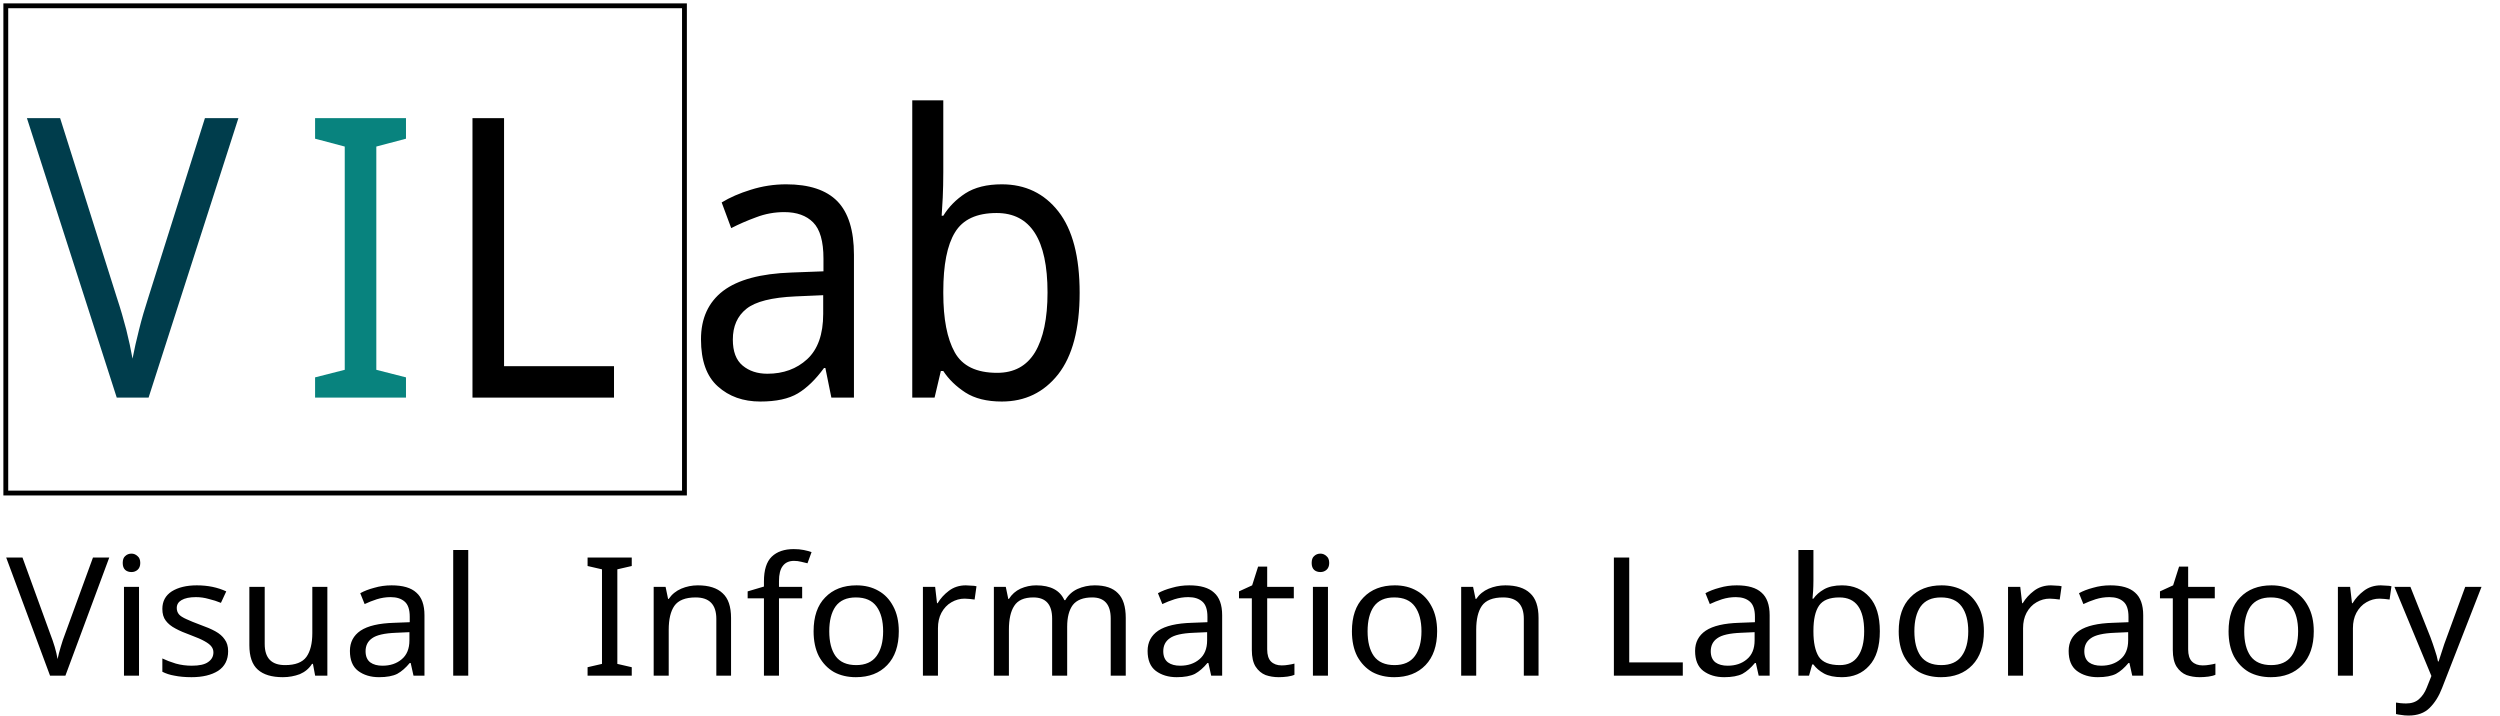
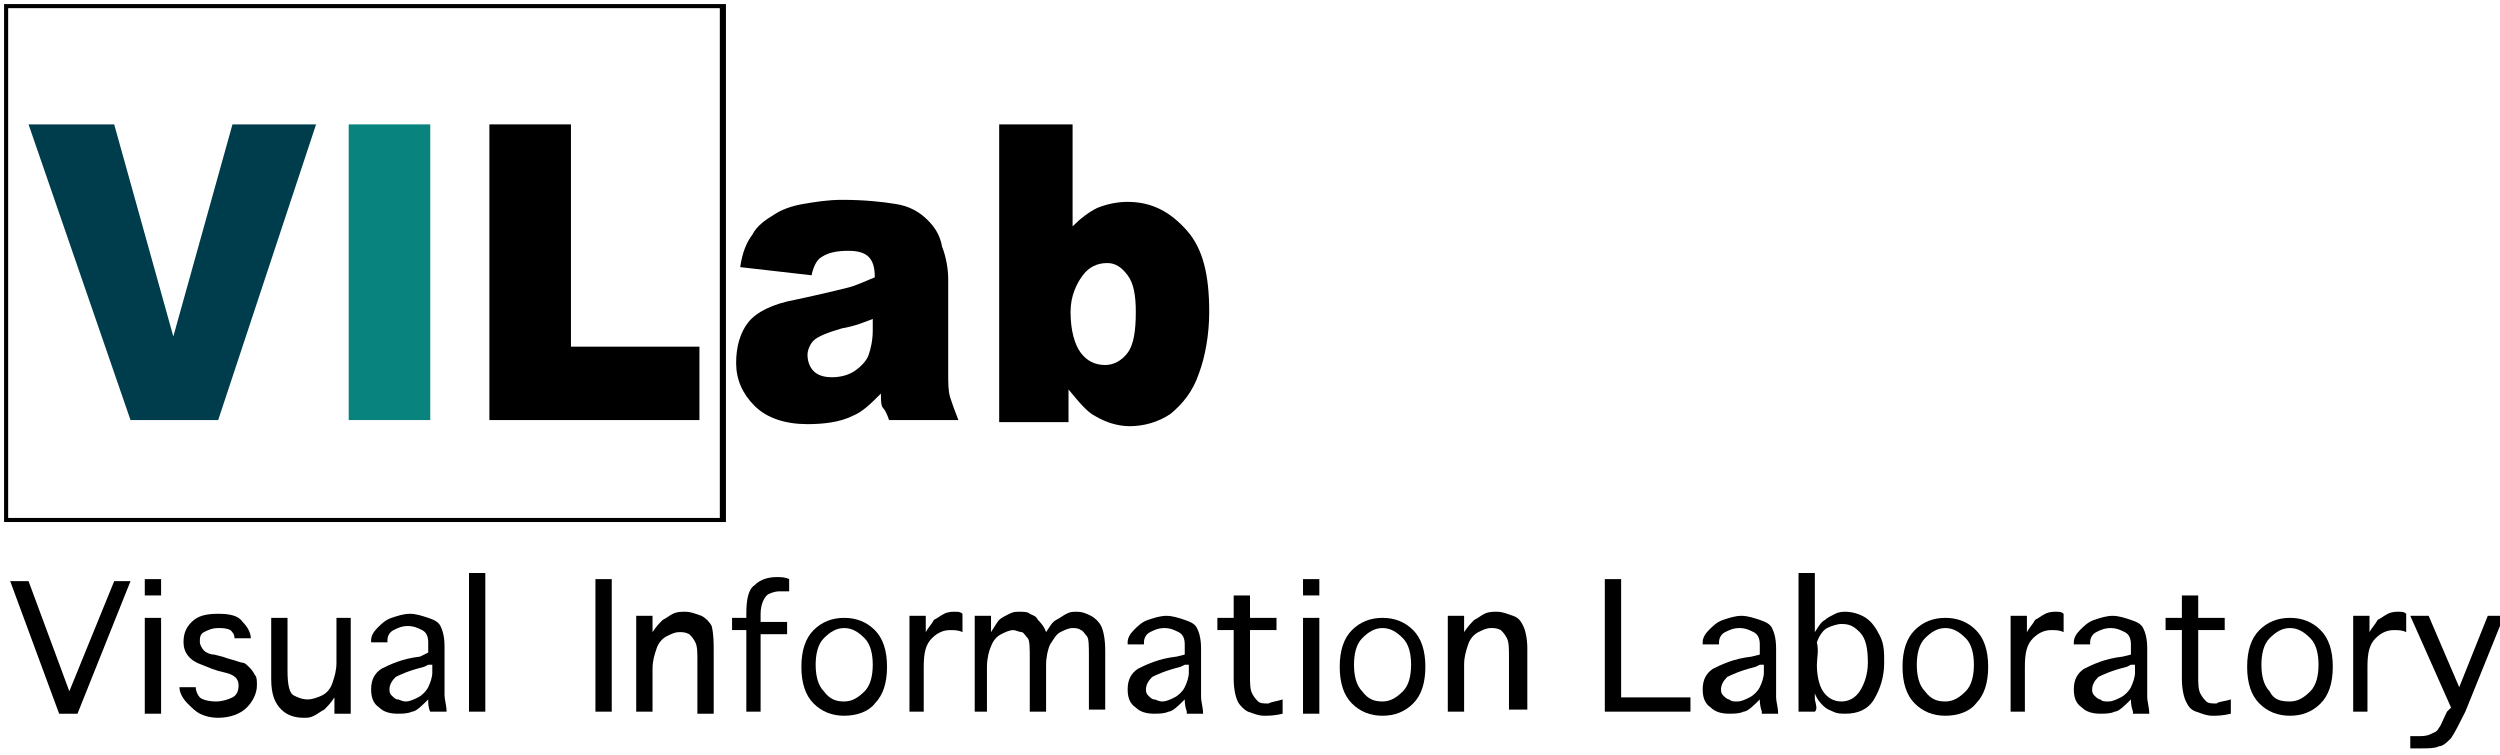
- <svg xmlns="http://www.w3.org/2000/svg" version="1.1" id="Layer_1" x="0px" y="0px" viewBox="0 0 129.3 37" style="enable-background:new 0 0 129.3 37;" xml:space="preserve">
+ <svg xmlns="http://www.w3.org/2000/svg" version="1.1" id="Layer_1" x="0px" y="0px" viewBox="0 0 122.6 37" style="enable-background:new 0 0 122.6 37;" xml:space="preserve">
  <style type="text/css">
	.st0{enable-background:new    ;}
- 	.st1{font-family:'Geneva';}
- 	.st2{font-size:8.569px;}
- 	.st3{font-size:6px;}
- 	.st4{fill:#003D4C;}
- 	.st5{font-family:'Arial-Black';}
- 	.st6{font-size:20.228px;}
- 	.st7{fill:#08837E;}
- 	.st8{font-size:2px;}
- 	.st9{fill:none;stroke:#000000;stroke-width:0.25;stroke-miterlimit:10;}
+ 	.st1{fill:#003D4C;}
+ 	.st2{fill:#08837E;}
</style>
  <g id="Layer_1_1_">
-     <text transform="matrix(1.0369 0 0 1 0.3203 34.9459)" class="st0">
-       <tspan x="0" y="0" class="st1 st2">Visual</tspan>
-       <tspan x="24.4" y="0" class="st1 st3"> </tspan>
-     </text>
-     <text transform="matrix(1.0369 0 0 1 30.0332 34.9459)" class="st1 st2">Information Laboratory</text>
+     <g class="st0">
+       <path d="M5.6,28.5h0.8l-2.6,6.5H2.9l-2.4-6.5h0.9l2,5.4L5.6,28.5z" />
+       <path d="M7.1,29.2v-0.8h0.8v0.8H7.1z M7.1,30.3h0.8v4.7H7.1V30.3z" />
+       <path d="M8.8,33.7h0.8v0c0,0.2,0.1,0.4,0.2,0.5c0.1,0.1,0.4,0.2,0.8,0.2c0.3,0,0.6-0.1,0.8-0.2s0.3-0.3,0.3-0.6    c0-0.3-0.2-0.5-0.6-0.6l-0.4-0.1l-0.3-0.1l-0.5-0.2c-0.6-0.2-0.9-0.6-0.9-1.1c0-0.4,0.1-0.7,0.4-1c0.3-0.3,0.7-0.4,1.3-0.4    c0.6,0,1,0.1,1.2,0.4c0.2,0.2,0.4,0.5,0.4,0.8v0h-0.8v0c0-0.2-0.1-0.3-0.2-0.4c-0.2-0.1-0.4-0.1-0.6-0.1c-0.3,0-0.5,0.1-0.7,0.2    c-0.2,0.1-0.2,0.3-0.2,0.5c0,0.1,0.1,0.3,0.2,0.4c0.1,0.1,0.3,0.2,0.5,0.2l0.4,0.1l0.3,0.1c0.4,0.1,0.6,0.2,0.7,0.2    c0.1,0,0.2,0.1,0.3,0.2c0.1,0.1,0.2,0.2,0.3,0.4c0.1,0.1,0.1,0.3,0.1,0.5c0,0.4-0.2,0.8-0.5,1.1c-0.3,0.3-0.8,0.5-1.4,0.5    c-0.4,0-0.7-0.1-0.9-0.2c-0.2-0.1-0.4-0.3-0.6-0.5S8.8,34,8.8,33.7L8.8,33.7z" />
+       <path d="M16.4,30.3h0.8v4.7h-0.8v-0.8c-0.2,0.3-0.3,0.4-0.5,0.6c-0.2,0.1-0.3,0.2-0.5,0.3c-0.2,0.1-0.3,0.1-0.5,0.1    c-0.4,0-0.8-0.1-1.1-0.4s-0.5-0.7-0.5-1.5v-3h0.8v2.6c0,0.7,0.1,1.1,0.3,1.2c0.2,0.1,0.4,0.2,0.7,0.2c0.2,0,0.5-0.1,0.7-0.2    c0.2-0.1,0.4-0.3,0.5-0.6s0.2-0.6,0.2-1V30.3z" />
+       <path d="M21.1,34.9C21,34.7,21,34.5,21,34.3c-0.3,0.3-0.6,0.6-0.8,0.6c-0.2,0.1-0.5,0.1-0.7,0.1c-0.4,0-0.7-0.1-0.9-0.3    c-0.3-0.2-0.4-0.5-0.4-0.9c0-0.5,0.2-0.8,0.5-1c0.4-0.2,1-0.5,1.9-0.6L21,32v-0.5c0-0.3-0.1-0.5-0.3-0.6c-0.2-0.1-0.4-0.2-0.7-0.2    c-0.3,0-0.5,0.1-0.7,0.2c-0.2,0.1-0.3,0.3-0.3,0.5v0.1h-0.8v-0.1c0-0.2,0.1-0.4,0.3-0.6c0.2-0.2,0.4-0.4,0.7-0.5    c0.3-0.1,0.6-0.2,0.9-0.2c0.3,0,0.6,0.1,0.9,0.2c0.3,0.1,0.5,0.2,0.6,0.4s0.2,0.5,0.2,1v1.8c0,0.2,0,0.4,0,0.6    c0,0.2,0.1,0.5,0.1,0.8H21.1z M21,32.6l-0.2,0.1c-0.8,0.2-1.2,0.4-1.4,0.5c-0.2,0.2-0.3,0.4-0.3,0.6c0,0.1,0,0.2,0.1,0.3    c0.1,0.1,0.2,0.2,0.3,0.2s0.2,0.1,0.4,0.1c0.2,0,0.4-0.1,0.6-0.2c0.2-0.1,0.4-0.3,0.5-0.5s0.2-0.5,0.2-0.7V32.6z" />
+       <path d="M23.7,34.9H23v-6.8h0.8V34.9z" />
+     </g>
+     <g class="st0">
+       <path d="M30,34.9h-0.8v-6.5H30V34.9z" />
+       <path d="M32,34.9h-0.8v-4.7H32v0.8c0.2-0.3,0.3-0.4,0.5-0.6c0.2-0.1,0.3-0.2,0.5-0.3s0.4-0.1,0.6-0.1c0.3,0,0.5,0.1,0.8,0.2    c0.2,0.1,0.4,0.3,0.5,0.5C35,31.1,35,31.5,35,32v3h-0.8v-2.6c0-0.4,0-0.7-0.1-0.9c-0.1-0.2-0.2-0.3-0.3-0.4    c-0.2-0.1-0.3-0.1-0.5-0.1c-0.2,0-0.4,0.1-0.6,0.2s-0.4,0.3-0.5,0.6s-0.2,0.6-0.2,1V34.9z" />
+       <path d="M37.4,34.9h-0.8v-4h-0.7v-0.6h0.7v-0.2c0-0.7,0.1-1.2,0.4-1.4c0.3-0.3,0.7-0.4,1.1-0.4c0.2,0,0.4,0,0.6,0.1v0.6    c-0.2,0-0.4,0-0.5,0c-0.2,0-0.5,0.1-0.6,0.2s-0.3,0.4-0.3,0.9v0.4h1.3v0.6h-1.3V34.9z" />
+       <path d="M41.4,35.1c-0.6,0-1.1-0.2-1.5-0.6c-0.4-0.4-0.6-1-0.6-1.8c0-0.8,0.2-1.4,0.6-1.8s0.9-0.6,1.5-0.6c0.6,0,1.1,0.2,1.5,0.6    c0.4,0.4,0.6,1,0.6,1.8c0,0.8-0.2,1.4-0.6,1.8C42.6,34.9,42,35.1,41.4,35.1z M41.4,34.4c0.4,0,0.7-0.2,1-0.5    c0.3-0.3,0.4-0.8,0.4-1.3c0-0.5-0.1-1-0.4-1.3c-0.3-0.3-0.6-0.5-1-0.5c-0.4,0-0.7,0.2-1,0.5c-0.3,0.3-0.4,0.8-0.4,1.3    c0,0.5,0.1,1,0.4,1.3C40.7,34.3,41,34.4,41.4,34.4z" />
+       <path d="M45.4,34.9h-0.8v-4.7h0.8v0.8c0.1-0.2,0.3-0.4,0.4-0.6c0.2-0.1,0.3-0.2,0.5-0.3c0.2-0.1,0.4-0.1,0.5-0.1    c0.2,0,0.3,0,0.4,0.1V31c-0.2-0.1-0.4-0.1-0.6-0.1c-0.3,0-0.6,0.1-0.9,0.4s-0.4,0.7-0.4,1.4V34.9z" />
+       <path d="M48.6,34.9h-0.8v-4.7h0.8v0.8c0.2-0.3,0.3-0.5,0.4-0.6c0.1-0.1,0.3-0.2,0.5-0.3s0.3-0.1,0.5-0.1c0.2,0,0.4,0,0.5,0.1    c0.2,0.1,0.3,0.1,0.4,0.3c0.1,0.1,0.3,0.3,0.4,0.6c0.2-0.3,0.3-0.5,0.5-0.6s0.3-0.2,0.5-0.3s0.3-0.1,0.5-0.1    c0.3,0,0.5,0.1,0.7,0.2s0.4,0.3,0.5,0.5s0.2,0.6,0.2,1.2v2.9h-0.8v-2.6c0-0.5,0-0.9-0.1-1c-0.1-0.1-0.2-0.3-0.3-0.3    c-0.1-0.1-0.3-0.1-0.4-0.1c-0.2,0-0.4,0.1-0.6,0.2c-0.2,0.1-0.3,0.3-0.5,0.6c-0.1,0.2-0.2,0.6-0.2,1v2.3h-0.8v-2.6    c0-0.5,0-0.9-0.1-1c-0.1-0.1-0.2-0.3-0.3-0.3s-0.3-0.1-0.4-0.1c-0.2,0-0.4,0.1-0.6,0.2c-0.2,0.1-0.4,0.3-0.5,0.6    c-0.1,0.2-0.2,0.6-0.2,1V34.9z" />
+       <path d="M58.2,34.9c-0.1-0.3-0.1-0.5-0.1-0.6c-0.3,0.3-0.6,0.6-0.8,0.6c-0.2,0.1-0.5,0.1-0.7,0.1c-0.4,0-0.7-0.1-0.9-0.3    c-0.3-0.2-0.4-0.5-0.4-0.9c0-0.5,0.2-0.8,0.5-1c0.4-0.2,1-0.5,1.9-0.6l0.4-0.1v-0.5c0-0.3-0.1-0.5-0.3-0.6    c-0.2-0.1-0.4-0.2-0.7-0.2c-0.3,0-0.5,0.1-0.7,0.2c-0.2,0.1-0.3,0.3-0.3,0.5v0.1h-0.8v-0.1c0-0.2,0.1-0.4,0.3-0.6    c0.2-0.2,0.4-0.4,0.7-0.5c0.3-0.1,0.6-0.2,0.9-0.2c0.3,0,0.6,0.1,0.9,0.2c0.3,0.1,0.5,0.2,0.6,0.4s0.2,0.5,0.2,1v1.8    c0,0.2,0,0.4,0,0.6c0,0.2,0.1,0.5,0.1,0.8H58.2z M58.1,32.6l-0.2,0.1c-0.8,0.2-1.2,0.4-1.4,0.5c-0.2,0.2-0.3,0.4-0.3,0.6    c0,0.1,0,0.2,0.1,0.3c0.1,0.1,0.2,0.2,0.3,0.2s0.2,0.1,0.4,0.1c0.2,0,0.4-0.1,0.6-0.2c0.2-0.1,0.4-0.3,0.5-0.5s0.2-0.5,0.2-0.7    V32.6z" />
+       <path d="M62.9,34.3v0.7c-0.4,0.1-0.7,0.1-0.9,0.1c-0.3,0-0.5-0.1-0.8-0.2c-0.2-0.1-0.4-0.3-0.5-0.5c-0.1-0.2-0.2-0.6-0.2-1.1v-2.4    h-0.8v-0.6h0.8v-1.1h0.8v1.1h1.3v0.6h-1.3v2.2c0,0.4,0,0.7,0.1,0.9c0.1,0.2,0.2,0.3,0.3,0.4s0.3,0.1,0.5,0.1    C62.4,34.4,62.6,34.4,62.9,34.3z" />
+       <path d="M63.9,29.2v-0.8h0.8v0.8H63.9z M63.9,30.3h0.8v4.7h-0.8V30.3z" />
+       <path d="M67.8,35.1c-0.6,0-1.1-0.2-1.5-0.6c-0.4-0.4-0.6-1-0.6-1.8c0-0.8,0.2-1.4,0.6-1.8c0.4-0.4,0.9-0.6,1.5-0.6    s1.1,0.2,1.5,0.6s0.6,1,0.6,1.8c0,0.8-0.2,1.4-0.6,1.8C68.9,34.9,68.4,35.1,67.8,35.1z M67.8,34.4c0.4,0,0.7-0.2,1-0.5    c0.3-0.3,0.4-0.8,0.4-1.3c0-0.5-0.1-1-0.4-1.3c-0.3-0.3-0.6-0.5-1-0.5s-0.7,0.2-1,0.5c-0.3,0.3-0.4,0.8-0.4,1.3    c0,0.5,0.1,1,0.4,1.3C67.1,34.3,67.4,34.4,67.8,34.4z" />
+       <path d="M71.7,34.9H71v-4.7h0.8v0.8c0.2-0.3,0.3-0.4,0.5-0.6c0.2-0.1,0.3-0.2,0.5-0.3c0.2-0.1,0.4-0.1,0.6-0.1    c0.3,0,0.5,0.1,0.8,0.2s0.4,0.3,0.5,0.5c0.1,0.2,0.2,0.6,0.2,1.1v3H74v-2.6c0-0.4,0-0.7-0.1-0.9c-0.1-0.2-0.2-0.3-0.3-0.4    c-0.2-0.1-0.3-0.1-0.5-0.1c-0.2,0-0.4,0.1-0.6,0.2s-0.4,0.3-0.5,0.6s-0.2,0.6-0.2,1V34.9z" />
+       <path d="M78.7,34.9v-6.5h0.8v5.8h3.4v0.7H78.7z" />
+       <path d="M86.4,34.9c-0.1-0.3-0.1-0.5-0.1-0.6c-0.3,0.3-0.6,0.6-0.8,0.6c-0.2,0.1-0.5,0.1-0.7,0.1c-0.4,0-0.7-0.1-0.9-0.3    c-0.3-0.2-0.4-0.5-0.4-0.9c0-0.5,0.2-0.8,0.5-1c0.4-0.2,1-0.5,1.9-0.6l0.4-0.1v-0.5c0-0.3-0.1-0.5-0.3-0.6    c-0.2-0.1-0.4-0.2-0.7-0.2c-0.3,0-0.5,0.1-0.7,0.2c-0.2,0.1-0.3,0.3-0.3,0.5v0.1h-0.8v-0.1c0-0.2,0.1-0.4,0.3-0.6    c0.2-0.2,0.4-0.4,0.7-0.5c0.3-0.1,0.6-0.2,0.9-0.2c0.3,0,0.6,0.1,0.9,0.2c0.3,0.1,0.5,0.2,0.6,0.4s0.2,0.5,0.2,1v1.8    c0,0.2,0,0.4,0,0.6s0.1,0.5,0.1,0.8H86.4z M86.3,32.6l-0.2,0.1c-0.8,0.2-1.2,0.4-1.4,0.5c-0.2,0.2-0.3,0.4-0.3,0.6    c0,0.1,0,0.2,0.1,0.3c0.1,0.1,0.2,0.2,0.3,0.2c0.1,0.1,0.2,0.1,0.4,0.1c0.2,0,0.4-0.1,0.6-0.2c0.2-0.1,0.4-0.3,0.5-0.5    c0.1-0.2,0.2-0.5,0.2-0.7V32.6z" />
+       <path d="M89,34.9h-0.8c0-0.2,0-0.3,0-0.6s0-0.4,0-0.5c0-0.1,0-0.2,0-0.3v-5.4h0.8v2.9c0.2-0.3,0.3-0.5,0.5-0.6    c0.1-0.1,0.3-0.2,0.5-0.3c0.2-0.1,0.4-0.1,0.5-0.1c0.3,0,0.7,0.1,1,0.3c0.3,0.2,0.5,0.5,0.7,0.9s0.2,0.8,0.2,1.3    c0,0.7-0.2,1.3-0.5,1.8s-0.8,0.7-1.4,0.7c-0.2,0-0.4,0-0.6-0.1c-0.2-0.1-0.3-0.1-0.5-0.3c-0.1-0.1-0.3-0.3-0.4-0.6l0,0.3    C89.1,34.7,89.1,34.8,89,34.9z M89.1,32.6c0,0.5,0.1,1,0.3,1.3c0.2,0.3,0.5,0.5,0.9,0.5c0.4,0,0.7-0.2,0.9-0.5s0.4-0.8,0.4-1.4    c0-0.7-0.1-1.2-0.4-1.5c-0.3-0.3-0.5-0.4-0.9-0.4c-0.2,0-0.5,0.1-0.7,0.2c-0.2,0.1-0.4,0.4-0.5,0.7C89.2,31.9,89.1,32.3,89.1,32.6    z" />
+       <path d="M95.4,35.1c-0.6,0-1.1-0.2-1.5-0.6c-0.4-0.4-0.6-1-0.6-1.8c0-0.8,0.2-1.4,0.6-1.8c0.4-0.4,0.9-0.6,1.5-0.6    c0.6,0,1.1,0.2,1.5,0.6c0.4,0.4,0.6,1,0.6,1.8c0,0.8-0.2,1.4-0.6,1.8C96.6,34.9,96,35.1,95.4,35.1z M95.4,34.4    c0.4,0,0.7-0.2,1-0.5c0.3-0.3,0.4-0.8,0.4-1.3c0-0.5-0.1-1-0.4-1.3c-0.3-0.3-0.6-0.5-1-0.5c-0.4,0-0.7,0.2-1,0.5    c-0.3,0.3-0.4,0.8-0.4,1.3c0,0.5,0.1,1,0.4,1.3C94.7,34.3,95,34.4,95.4,34.4z" />
+       <path d="M99.4,34.9h-0.8v-4.7h0.8v0.8c0.1-0.2,0.3-0.4,0.4-0.6c0.2-0.1,0.3-0.2,0.5-0.3s0.4-0.1,0.5-0.1c0.2,0,0.3,0,0.4,0.1V31    c-0.2-0.1-0.4-0.1-0.6-0.1c-0.3,0-0.6,0.1-0.9,0.4c-0.3,0.3-0.4,0.7-0.4,1.4V34.9z" />
+       <path d="M104.6,34.9c-0.1-0.3-0.1-0.5-0.1-0.6c-0.3,0.3-0.6,0.6-0.8,0.6c-0.2,0.1-0.5,0.1-0.7,0.1c-0.4,0-0.7-0.1-0.9-0.3    c-0.3-0.2-0.4-0.5-0.4-0.9c0-0.5,0.2-0.8,0.5-1c0.4-0.2,1-0.5,1.9-0.6l0.4-0.1v-0.5c0-0.3-0.1-0.5-0.3-0.6    c-0.2-0.1-0.4-0.2-0.7-0.2c-0.3,0-0.5,0.1-0.7,0.2c-0.2,0.1-0.3,0.3-0.3,0.5v0.1h-0.8v-0.1c0-0.2,0.1-0.4,0.3-0.6    c0.2-0.2,0.4-0.4,0.7-0.5c0.3-0.1,0.6-0.2,0.9-0.2c0.3,0,0.6,0.1,0.9,0.2c0.3,0.1,0.5,0.2,0.6,0.4s0.2,0.5,0.2,1v1.8    c0,0.2,0,0.4,0,0.6s0.1,0.5,0.1,0.8H104.6z M104.5,32.6l-0.2,0.1c-0.8,0.2-1.2,0.4-1.4,0.5c-0.2,0.2-0.3,0.4-0.3,0.6    c0,0.1,0,0.2,0.1,0.3c0.1,0.1,0.2,0.2,0.3,0.2c0.1,0.1,0.2,0.1,0.4,0.1c0.2,0,0.4-0.1,0.6-0.2c0.2-0.1,0.4-0.3,0.5-0.5    c0.1-0.2,0.2-0.5,0.2-0.7V32.6z" />
+       <path d="M109.4,34.3v0.7c-0.4,0.1-0.7,0.1-0.9,0.1c-0.3,0-0.5-0.1-0.8-0.2s-0.4-0.3-0.5-0.5c-0.1-0.2-0.2-0.6-0.2-1.1v-2.4h-0.8    v-0.6h0.8v-1.1h0.8v1.1h1.3v0.6h-1.3v2.2c0,0.4,0,0.7,0.1,0.9s0.2,0.3,0.3,0.4c0.1,0.1,0.3,0.1,0.5,0.1    C108.8,34.4,109.1,34.4,109.4,34.3z" />
+       <path d="M112.3,35.1c-0.6,0-1.1-0.2-1.5-0.6c-0.4-0.4-0.6-1-0.6-1.8c0-0.8,0.2-1.4,0.6-1.8c0.4-0.4,0.9-0.6,1.5-0.6    c0.6,0,1.1,0.2,1.5,0.6c0.4,0.4,0.6,1,0.6,1.8c0,0.8-0.2,1.4-0.6,1.8C113.4,34.9,112.9,35.1,112.3,35.1z M112.3,34.4    c0.4,0,0.7-0.2,1-0.5c0.3-0.3,0.4-0.8,0.4-1.3c0-0.5-0.1-1-0.4-1.3c-0.3-0.3-0.6-0.5-1-0.5c-0.4,0-0.7,0.2-1,0.5    c-0.3,0.3-0.4,0.8-0.4,1.3c0,0.5,0.1,1,0.4,1.3C111.5,34.3,111.8,34.4,112.3,34.4z" />
+       <path d="M116.2,34.9h-0.8v-4.7h0.8v0.8c0.1-0.2,0.3-0.4,0.4-0.6c0.2-0.1,0.3-0.2,0.5-0.3s0.4-0.1,0.5-0.1c0.2,0,0.3,0,0.4,0.1V31    c-0.2-0.1-0.4-0.1-0.6-0.1c-0.3,0-0.6,0.1-0.9,0.4c-0.3,0.3-0.4,0.7-0.4,1.4V34.9z" />
+       <path d="M120.2,34.7l-2-4.5h0.9l1.5,3.5l1.4-3.5h0.8l-1.9,4.7c-0.3,0.6-0.5,1-0.7,1.3c-0.2,0.2-0.4,0.4-0.6,0.4    c-0.2,0.1-0.5,0.1-0.8,0.1h-0.6v-0.6h0.4c0.2,0,0.4,0,0.6-0.1c0.2-0.1,0.3-0.1,0.4-0.3c0.1-0.1,0.2-0.4,0.4-0.8L120.2,34.7z" />
+     </g>
  </g>
  <g id="Layer_2_1_">
-     <text transform="matrix(0.9009 0 0 1 1.3926 20.5641)" class="st4 st5 st6">V</text>
-     <text transform="matrix(0.9009 0 0 1 15.564 20.5641)" class="st7 st5 st6">I</text>
-     <text transform="matrix(0.9009 0 0 1 22.6631 20.5641)" class="st5 st6">L</text>
-     <text transform="matrix(0.9009 0 0 1 34.8164 20.5641)" class="st5 st8"> </text>
-     <text transform="matrix(0.9009 0 0 1 35.4106 20.5641)" class="st5 st6">ab</text>
-     <rect x="0.3" y="0.3" class="st9" width="35.1" height="25.2" />
+     <g class="st0">
+       <path class="st1" d="M1.4,6.1h4.2l2.9,10.4l2.9-10.4h4.1l-4.8,14.5H6.4L1.4,6.1z" />
+     </g>
+     <g class="st0">
+       <path class="st2" d="M17.1,6.1h4v14.5h-4V6.1z" />
+     </g>
+     <g class="st0">
+       <path d="M24,6.1h4V17h6.3v3.6H24V6.1z" />
+     </g>
+     <g class="st0">
+       <path d="M39.8,13.5l-3.5-0.4c0.1-0.7,0.3-1.2,0.6-1.6c0.2-0.4,0.6-0.7,1.1-1c0.3-0.2,0.8-0.4,1.4-0.5c0.6-0.1,1.2-0.2,1.9-0.2    c1.1,0,2,0.1,2.6,0.2c0.7,0.1,1.2,0.4,1.6,0.8c0.3,0.3,0.6,0.7,0.7,1.3c0.2,0.5,0.3,1.1,0.3,1.6v4.6c0,0.5,0,0.9,0.1,1.2    c0.1,0.3,0.2,0.6,0.4,1.1h-3.4c-0.1-0.3-0.2-0.5-0.3-0.6s-0.1-0.4-0.1-0.7c-0.5,0.5-0.9,0.9-1.4,1.1c-0.6,0.3-1.4,0.4-2.2,0.4    c-1.1,0-2-0.3-2.6-0.9c-0.6-0.6-0.9-1.3-0.9-2.1c0-0.8,0.2-1.5,0.6-2c0.4-0.5,1.2-0.9,2.3-1.1c1.4-0.3,2.2-0.5,2.6-0.6    c0.4-0.1,0.8-0.3,1.3-0.5c0-0.5-0.1-0.8-0.3-1c-0.2-0.2-0.5-0.3-1-0.3c-0.6,0-1,0.1-1.3,0.3C40.1,12.7,39.9,13,39.8,13.5z     M42.9,15.6c-0.5,0.2-1,0.4-1.6,0.5c-0.7,0.2-1.2,0.4-1.4,0.6c-0.2,0.2-0.3,0.5-0.3,0.7c0,0.3,0.1,0.6,0.3,0.8    c0.2,0.2,0.5,0.3,0.9,0.3c0.4,0,0.8-0.1,1.1-0.3s0.6-0.5,0.7-0.8c0.1-0.3,0.2-0.7,0.2-1.2V15.6z" />
+       <path d="M48.9,6.1h3.7v5c0.4-0.4,0.8-0.7,1.2-0.9c0.5-0.2,1-0.3,1.5-0.3c1.2,0,2.1,0.5,2.9,1.4c0.8,0.9,1.1,2.2,1.1,4    c0,1.1-0.2,2.2-0.5,3c-0.3,0.9-0.8,1.5-1.4,2c-0.6,0.4-1.3,0.6-2,0.6c-0.6,0-1.2-0.2-1.7-0.5c-0.4-0.2-0.8-0.7-1.3-1.3v1.6h-3.4    V6.1z M52.5,15.3c0,0.9,0.2,1.6,0.5,2c0.3,0.4,0.7,0.6,1.2,0.6c0.4,0,0.8-0.2,1.1-0.6s0.4-1.1,0.4-2c0-0.8-0.1-1.4-0.4-1.8    c-0.3-0.4-0.6-0.6-1-0.6c-0.5,0-0.9,0.2-1.2,0.6S52.5,14.5,52.5,15.3z" />
+     </g>
+     <path d="M35.5,25.6H0.2V0.2h35.4V25.6z M0.4,25.4h34.9V0.4H0.4V25.4z" />
  </g>
</svg>
